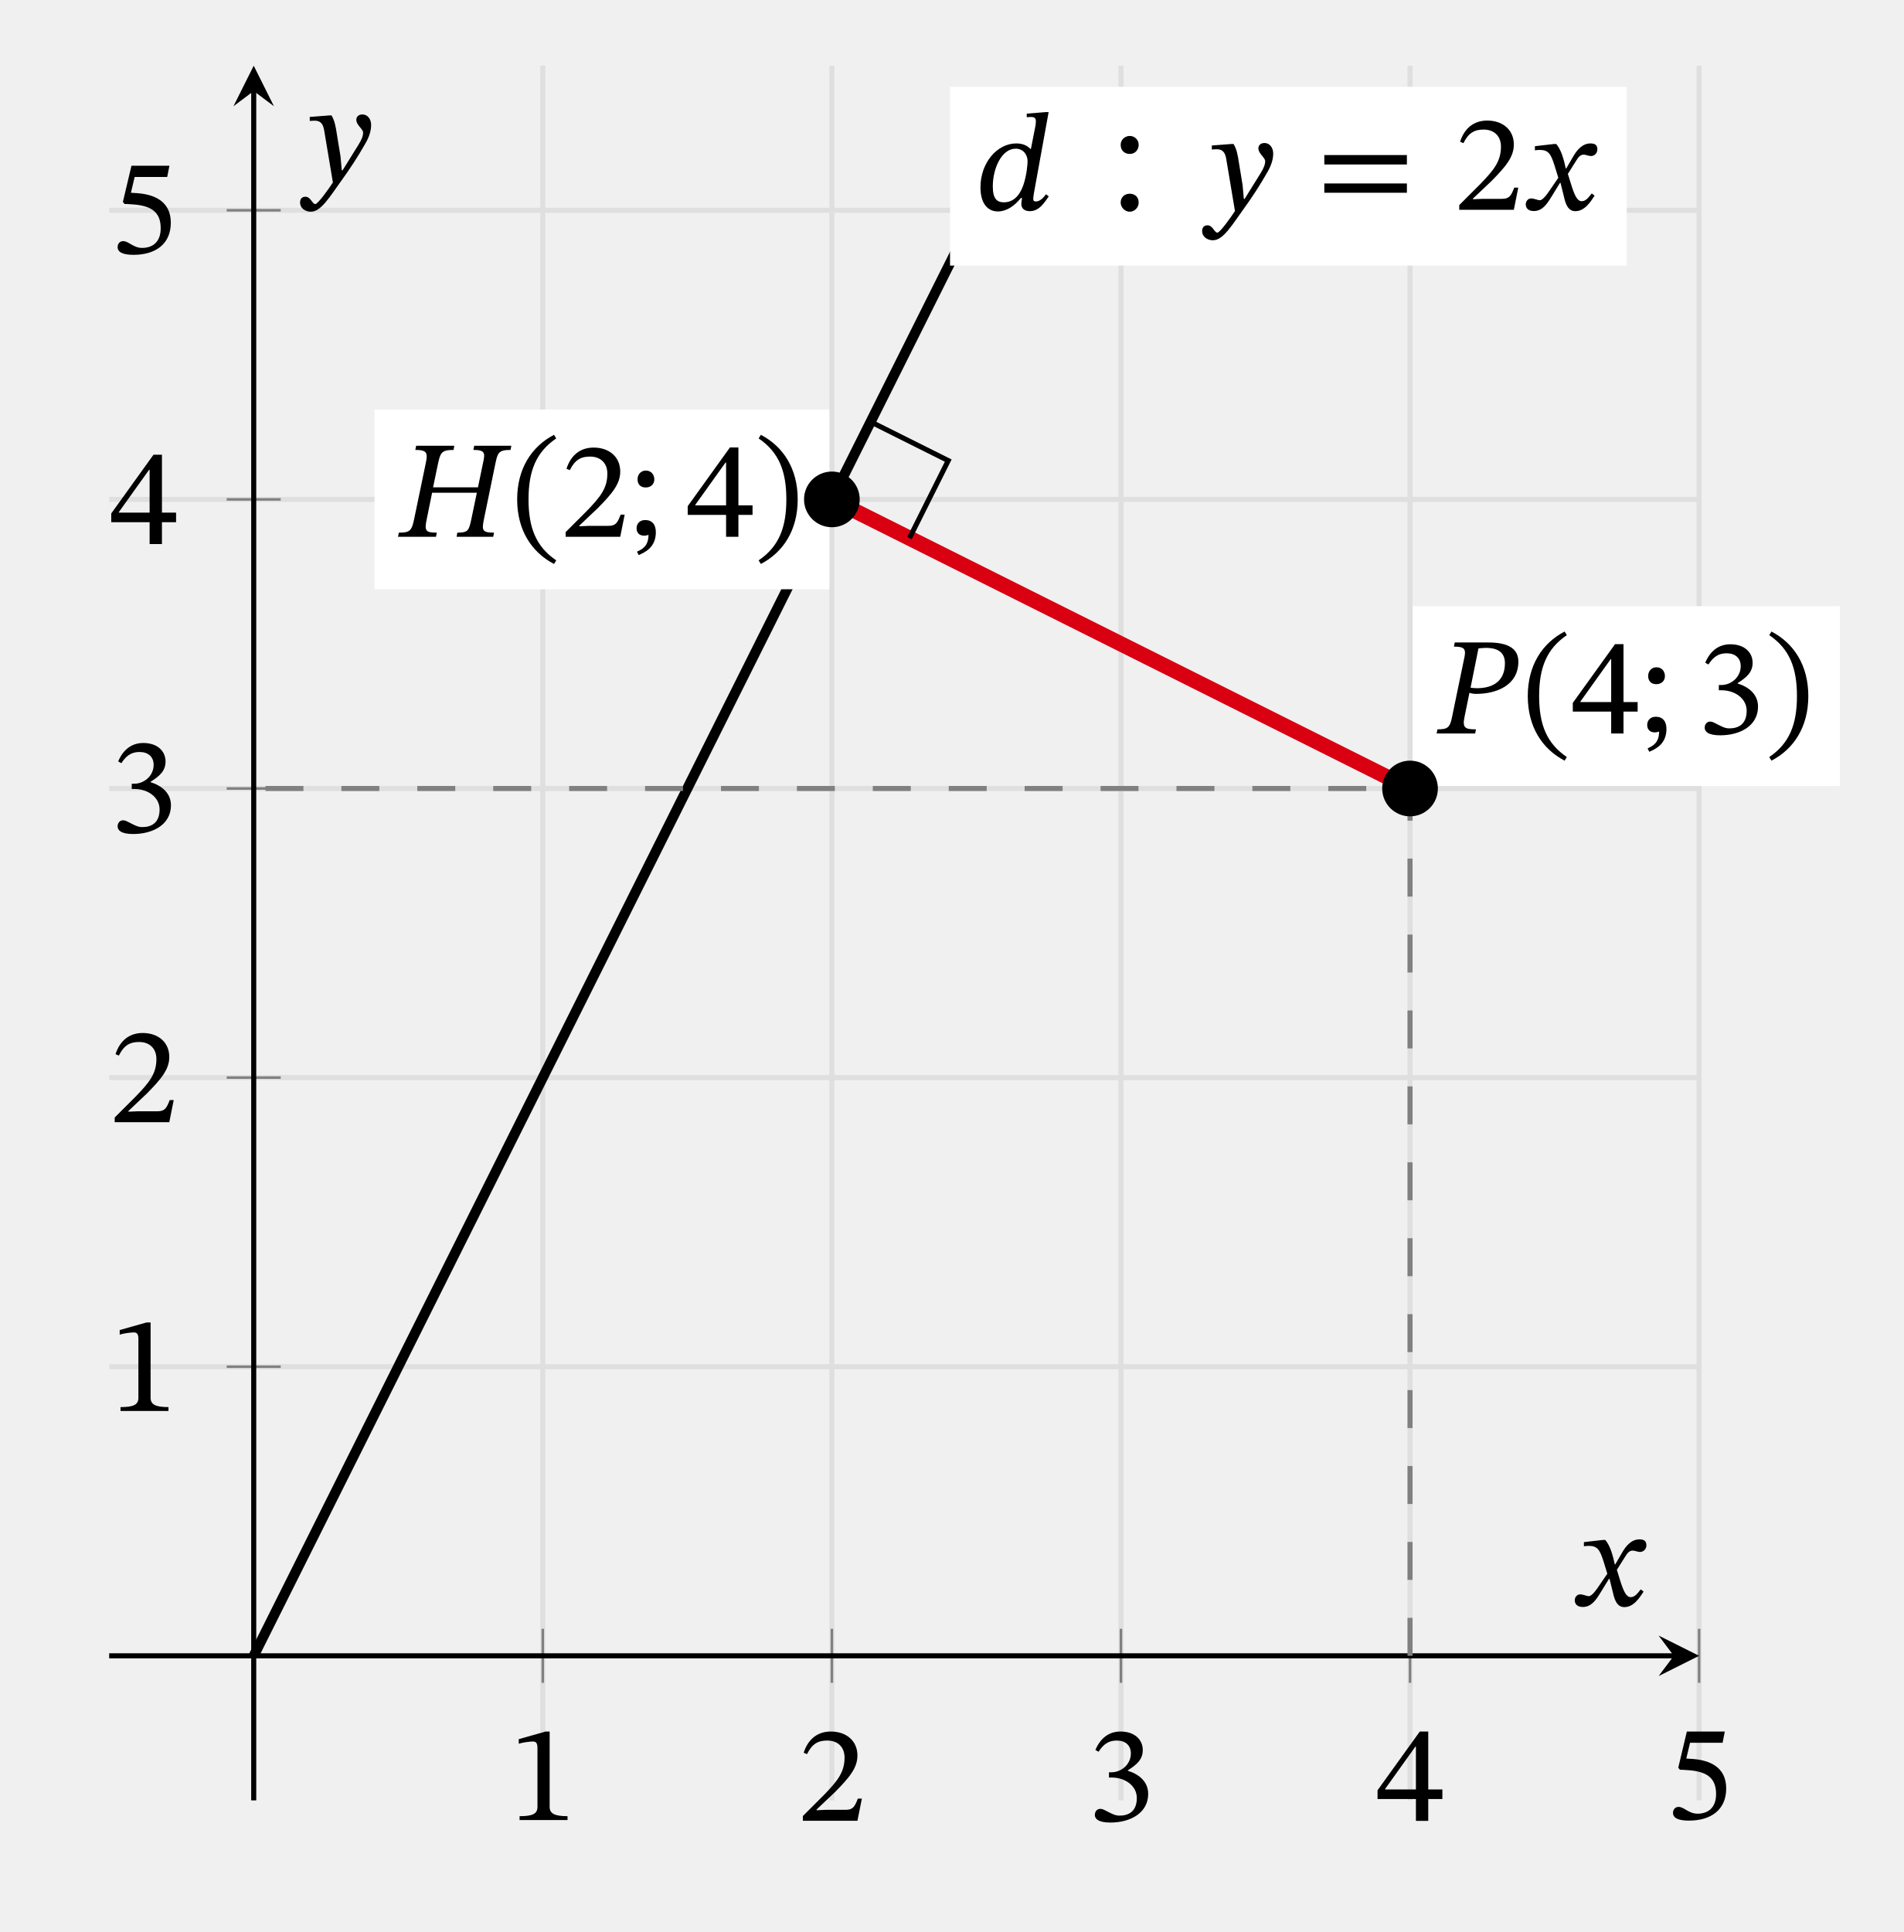
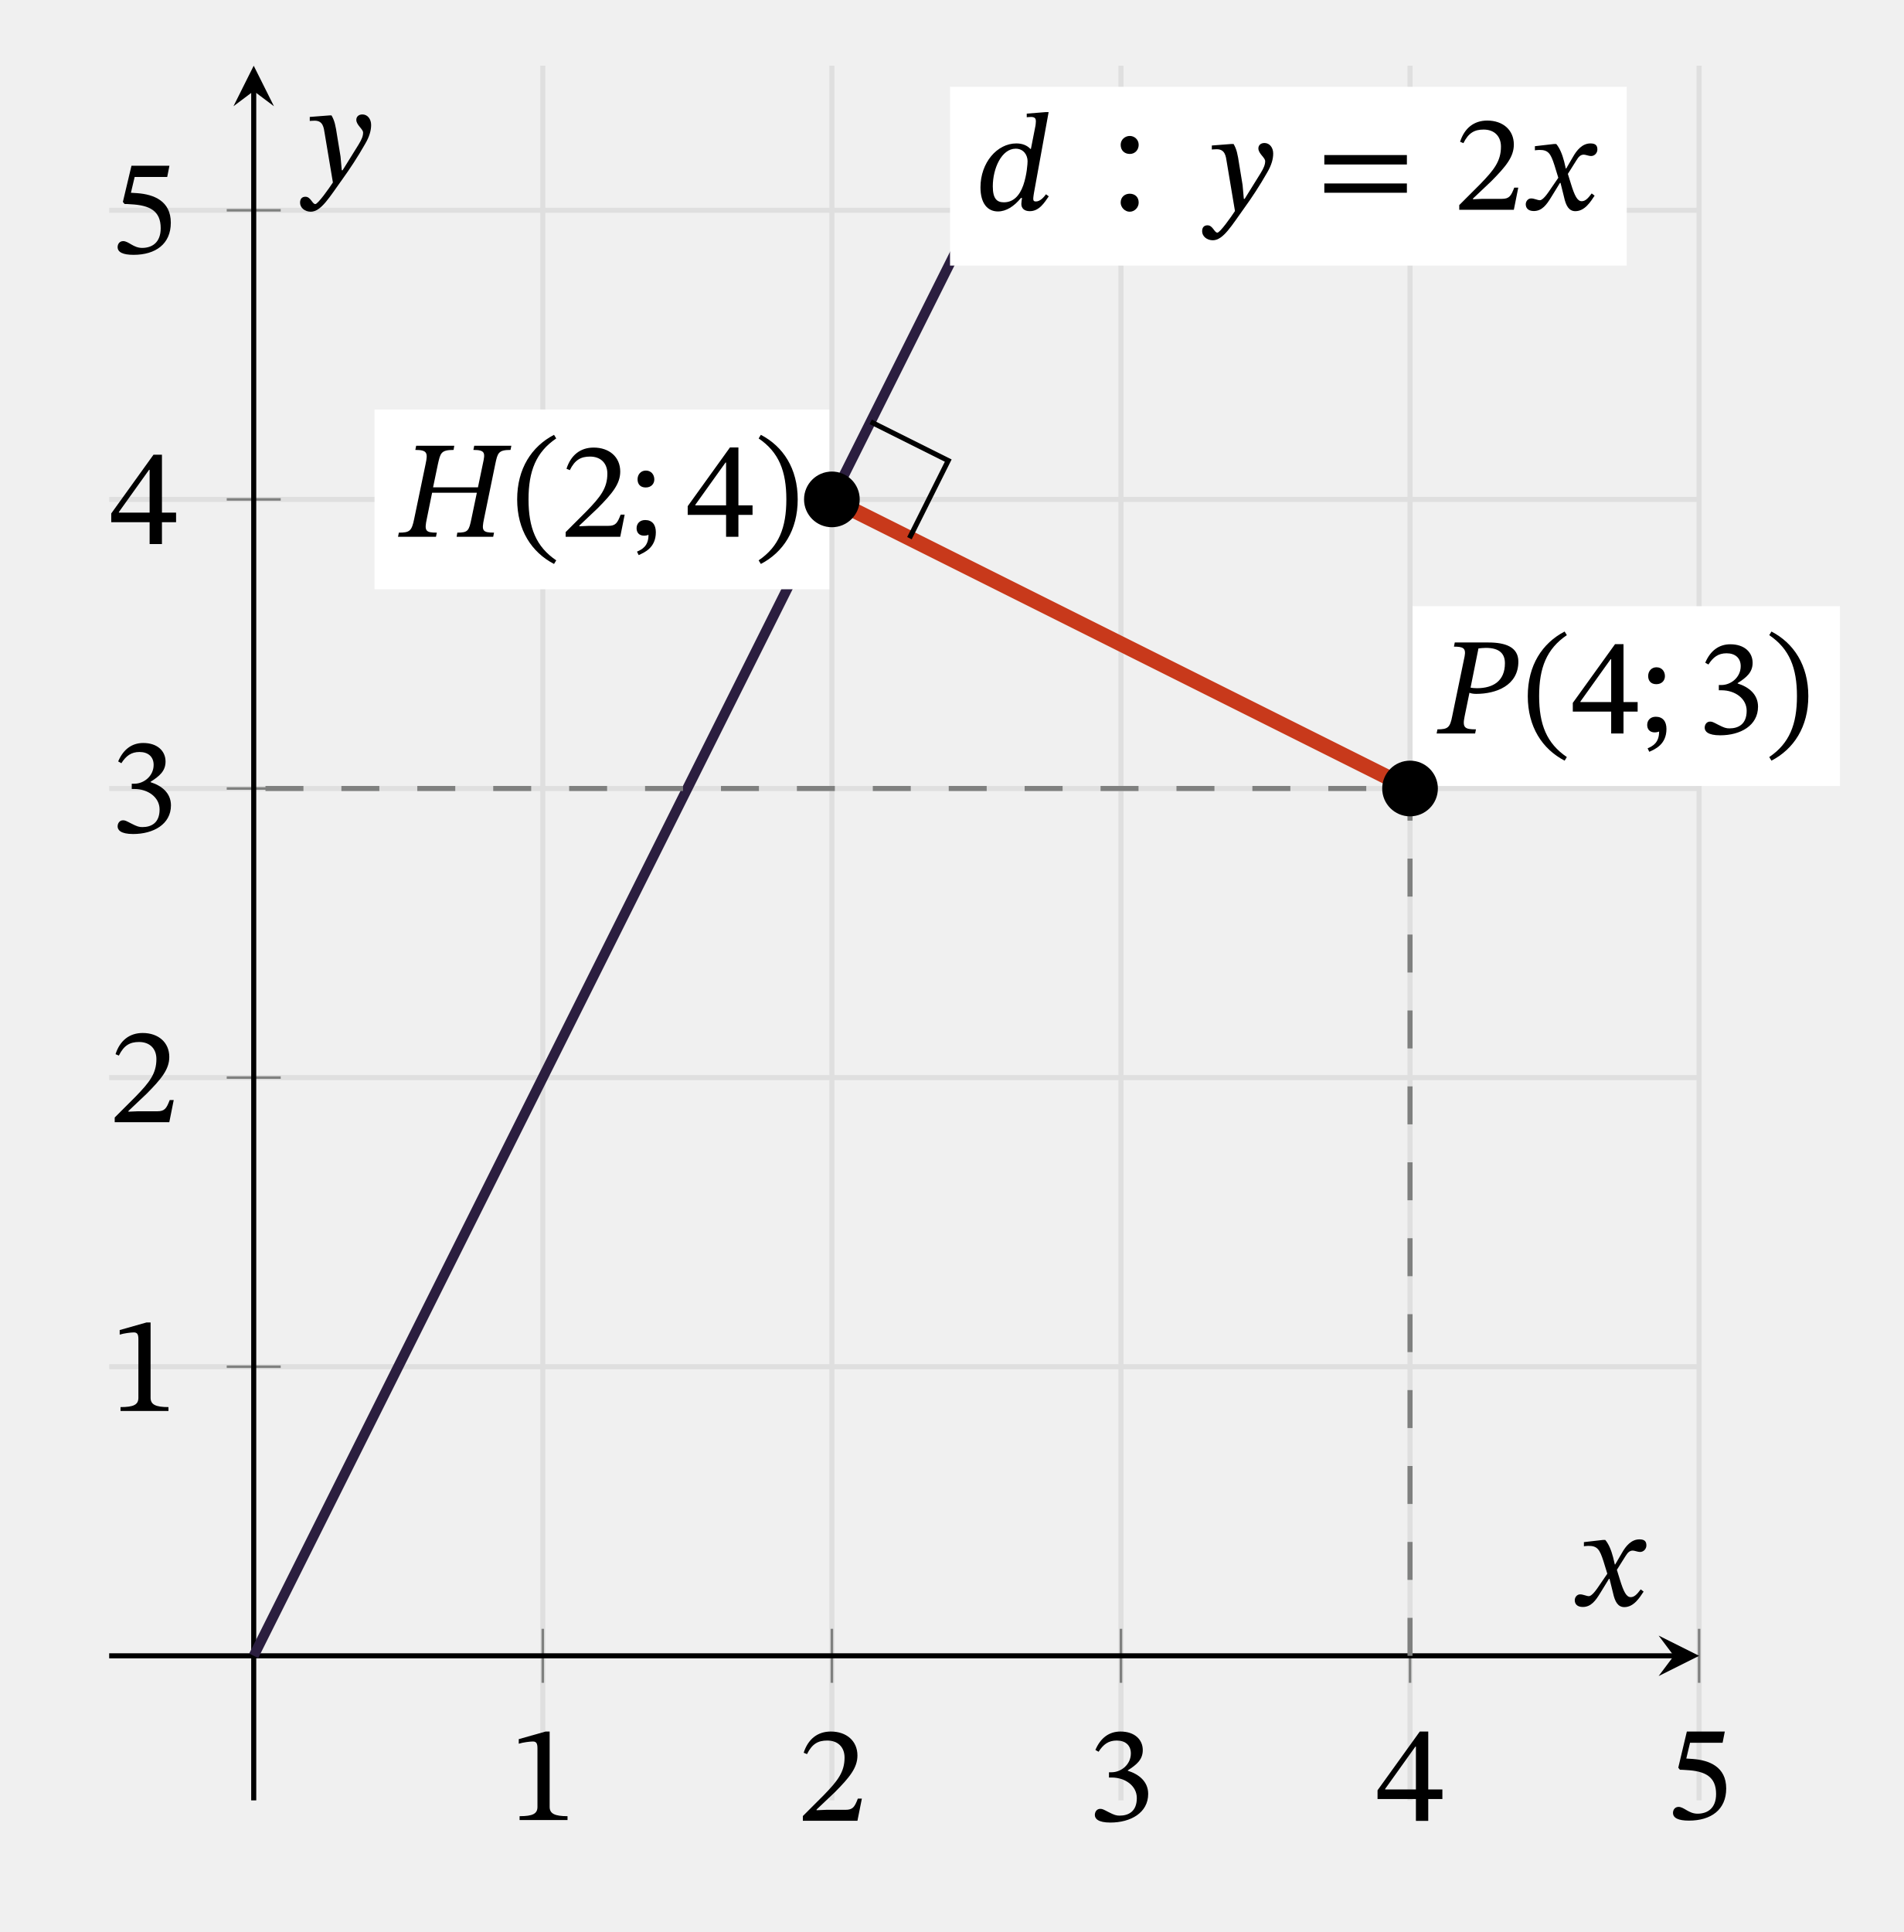
<svg xmlns="http://www.w3.org/2000/svg" xmlns:xlink="http://www.w3.org/1999/xlink" version="1.1" width="149.87" height="152.12" viewBox="0 0 149.87 152.12">
  <defs>
    <path id="font_1_1138" d="M.426 0V.028C.334 .028 .297 .046 .297 .095V.639H.268L.074 .584V.551C.105 .561 .156 .567 .176 .567 .201 .567 .209 .553 .209 .518V.095C.209 .045 .174 .028 .08 .028V0H.426Z" />
    <path id="font_1_1139" d="M.464 .16H.435C.412 .1 .399 .079 .346 .079H.207L.137 .076V.081L.269 .206C.375 .313 .432 .382 .432 .471 .432 .576 .353 .644 .24 .644 .143 .644 .075 .588 .044 .491L.068 .481C.105 .556 .149 .579 .214 .579 .291 .579 .339 .531 .339 .456 .339 .351 .289 .288 .19 .186L.038 .034V0H.432L.464 .16Z" />
    <path id="font_1_1140" d="M.086 .498C.12 .551 .157 .579 .217 .579 .279 .579 .319 .545 .319 .486 .319 .405 .248 .35 .18 .35H.161V.312H.181C.277 .312 .362 .253 .362 .164 .362 .066 .301 .037 .238 .037 .214 .037 .2 .041 .157 .063 .122 .081 .114 .086 .098 .086 .072 .086 .059 .063 .059 .042 .059 .016 .081-.013 .171-.013 .317-.013 .444 .057 .444 .194 .444 .283 .377 .336 .297 .361V.364C.36 .404 .405 .441 .405 .51 .405 .586 .346 .644 .244 .644 .162 .644 .1 .598 .063 .511L.086 .498Z" />
    <path id="font_1_1141" d="M.481 .158V.227H.379V.645H.318L.013 .221V.158H.29V0H.379V.158H.481M.29 .227H.068V.231L.286 .536H.29V.227Z" />
    <path id="font_1_1142" d="M.417 .549 .433 .63H.159L.097 .369 .109 .354C.123 .354 .128 .354 .154 .352 .292 .345 .37 .304 .37 .179 .37 .075 .307 .037 .236 .037 .172 .037 .139 .086 .099 .086 .074 .086 .059 .066 .059 .043 .059 .006 .097-.013 .174-.013 .333-.013 .443 .065 .443 .219 .443 .376 .32 .423 .202 .432L.155 .435 .182 .549H.417Z" />
    <path id="font_1_3315" d="M.122 .657 .116 .627C.183 .627 .204 .616 .193 .557L.104 .127C.088 .043 .073 .03-.003 .03L-.009 0H.269L.275 .03C.194 .03 .176 .041 .193 .123L.228 .294C.239 .289 .257 .286 .277 .286 .42 .286 .581 .346 .581 .519 .581 .624 .488 .657 .365 .657H.122M.293 .614C.315 .616 .326 .618 .347 .618 .448 .618 .484 .573 .484 .507 .484 .379 .399 .327 .282 .327 .261 .327 .247 .329 .236 .331L.293 .614Z" />
    <path id="font_1_1064" d="M.045 .27C.045 .047 .15-.112 .311-.196L.327-.17C.181-.071 .127 .066 .127 .27 .127 .474 .181 .611 .327 .71L.311 .736C.15 .652 .045 .493 .045 .27Z" />
    <path id="font_1_1049" d="M.07-.132C.11-.114 .194-.08 .194 .033 .194 .088 .167 .121 .117 .121 .077 .121 .055 .094 .055 .062 .055 .033 .071 .008 .11 .008 .121 .008 .13 .01 .141 .014 .141-.067 .095-.091 .058-.107L.07-.132M.183 .414C.183 .448 .161 .478 .122 .478 .085 .478 .062 .449 .062 .415 .062 .381 .081 .356 .121 .356 .161 .356 .183 .383 .183 .414Z" />
    <path id="font_1_1065" d="M.312 .27C.312 .493 .207 .652 .046 .736L.03 .71C.176 .611 .23 .474 .23 .27 .23 .066 .176-.071 .03-.17L.046-.196C.207-.112 .312 .047 .312 .27Z" />
    <path id="font_1_3307" d="M.275 .525C.293 .603 .296 .627 .388 .627L.393 .657H.118L.112 .627C.199 .627 .203 .605 .186 .525L.104 .131C.086 .042 .072 .03-.007 .03L-.013 0H.261L.267 .03C.185 .03 .176 .043 .195 .131L.233 .318H.556L.517 .131C.499 .044 .493 .03 .415 .03L.41 0H.674L.68 .03C.595 .03 .59 .045 .608 .131L.689 .525C.706 .604 .71 .627 .799 .627L.805 .657H.537L.531 .627C.62 .627 .616 .603 .599 .525L.564 .357H.24L.275 .525Z" />
    <path id="font_1_3329" d="M.529 .705H.507L.371 .694V.668C.371 .668 .39 .67 .402 .67 .432 .67 .437 .656 .437 .639 .437 .625 .434 .607 .434 .607L.401 .439H.398C.374 .464 .341 .479 .296 .479 .157 .479 .037 .34 .037 .162 .037 .045 .089-.012 .163-.012 .222-.012 .279 .024 .329 .085H.337C.335 .073 .332 .054 .332 .042 .332 .011 .353-.01 .393-.01 .462-.01 .499 .053 .53 .097L.51 .112C.496 .093 .469 .06 .437 .06 .424 .06 .418 .065 .418 .079 .418 .092 .423 .121 .423 .121L.529 .705M.346 .177C.319 .101 .274 .054 .206 .054 .157 .054 .126 .078 .126 .169 .126 .299 .19 .441 .291 .441 .349 .441 .377 .394 .377 .351 .377 .333 .372 .252 .346 .177Z" />
    <path id="font_1_1754" d="M.326 .469C.326 .507 .295 .533 .262 .533 .229 .533 .196 .508 .196 .469 .196 .429 .223 .403 .262 .403 .301 .403 .326 .434 .326 .469M.326 .052C.326 .094 .297 .116 .261 .116 .227 .116 .196 .093 .196 .052 .196 .017 .227-.014 .261-.014 .297-.014 .326 .017 .326 .052Z" />
    <path id="font_1_3355" d="M.251 .325C.239 .405 .232 .437 .21 .475H.195L.053 .464V.435C.053 .435 .074 .437 .088 .437 .149 .437 .154 .388 .161 .343L.22-.009C.192-.052 .112-.165 .093-.165 .071-.165 .06-.112 .022-.112-.001-.112-.017-.125-.017-.155-.017-.192 .018-.22 .06-.22 .136-.22 .197-.112 .289 .015 .341 .087 .398 .173 .452 .268 .484 .322 .496 .367 .496 .406 .496 .449 .47 .482 .433 .482 .404 .482 .389 .464 .389 .443 .389 .405 .438 .377 .438 .351 .438 .327 .429 .303 .405 .264L.29 .079H.284L.275 .179 .251 .325Z" />
    <path id="font_1_1202" d="M.658 .327V.395H.062V.327H.658M.658 .123V.19H.062V.123H.658Z" />
    <path id="font_1_3354" d="M.315 .298H.312L.3 .349C.286 .403 .267 .447 .243 .475H.228L.089 .459V.429C.089 .429 .104 .432 .12 .432 .186 .433 .203 .406 .23 .322L.258 .231 .186 .126C.147 .07 .129 .069 .125 .069 .108 .069 .084 .082 .062 .082 .038 .082 .023 .06 .023 .04 .023 .015 .038-.009 .081-.009 .141-.009 .174 .038 .206 .09L.27 .194H.274L.299 .093C.313 .028 .335-.01 .381-.01 .449-.01 .491 .058 .52 .102L.499 .118C.472 .082 .453 .062 .427 .062 .396 .062 .376 .099 .348 .191L.327 .259 .388 .356C.405 .384 .419 .398 .442 .398 .455 .398 .478 .388 .494 .388 .521 .388 .54 .411 .54 .435 .54 .463 .528 .479 .49 .479 .431 .479 .391 .43 .364 .382L.315 .298Z" />
  </defs>
  <path transform="matrix(1,0,0,-1,8.597004,141.756)" stroke-width=".399" stroke-linecap="butt" stroke-miterlimit="10" stroke-linejoin="miter" fill="none" stroke="#dfdfdf" d="M34.145 0V136.581M56.909 0V136.581M79.672 0V136.581M102.435 0V136.581M125.199 0V136.581" />
  <path transform="matrix(1,0,0,-1,8.597004,141.756)" stroke-width=".399" stroke-linecap="butt" stroke-miterlimit="10" stroke-linejoin="miter" fill="none" stroke="#dfdfdf" d="M0 34.145H125.199M0 56.909H125.199M0 79.672H125.199M0 102.435H125.199M0 125.199H125.199" />
  <path transform="matrix(1,0,0,-1,8.597004,141.756)" stroke-width=".199" stroke-linecap="butt" stroke-miterlimit="10" stroke-linejoin="miter" fill="none" stroke="#7f807f" d="M34.145 9.256V13.508M56.909 9.256V13.508M79.672 9.256V13.508M102.435 9.256V13.508M125.199 9.256V13.508" />
  <path transform="matrix(1,0,0,-1,8.597004,141.756)" stroke-width=".199" stroke-linecap="butt" stroke-miterlimit="10" stroke-linejoin="miter" fill="none" stroke="#7f807f" d="M9.256 34.145H13.508M9.256 56.909H13.508M9.256 79.672H13.508M9.256 102.435H13.508M9.256 125.199H13.508" />
  <path transform="matrix(1,0,0,-1,8.597004,141.756)" stroke-width=".399" stroke-linecap="butt" stroke-miterlimit="10" stroke-linejoin="miter" fill="none" stroke="#000000" d="M0 11.382H123.206" />
  <path transform="matrix(1,0,0,-1,131.8034,130.3743)" d="M1.993 0-1.196 1.594 0 0-1.196-1.594" />
  <path transform="matrix(1,0,0,-1,8.597004,141.756)" stroke-width=".399" stroke-linecap="butt" stroke-miterlimit="10" stroke-linejoin="miter" fill="none" stroke="#000000" d="M11.382 0V134.588" />
  <path transform="matrix(0,-1,-1,-0,19.97871,7.167893)" d="M1.993 0-1.196 1.594 0 0-1.196-1.594" />
  <use data-text="1" xlink:href="#font_1_1138" transform="matrix(10.9091,0,0,-10.9091,40.04201,143.306)" />
  <use data-text="2" xlink:href="#font_1_1139" transform="matrix(10.9091,0,0,-10.9091,62.806,143.361)" />
  <use data-text="3" xlink:href="#font_1_1140" transform="matrix(10.9091,0,0,-10.9091,85.569,143.361)" />
  <use data-text="4" xlink:href="#font_1_1141" transform="matrix(10.9091,0,0,-10.9091,108.332,143.372)" />
  <use data-text="5" xlink:href="#font_1_1142" transform="matrix(10.9091,0,0,-10.9091,131.096,143.208)" />
  <use data-text="1" xlink:href="#font_1_1138" transform="matrix(10.9091,0,0,-10.9091,8.618008,111.096)" />
  <use data-text="2" xlink:href="#font_1_1139" transform="matrix(10.9091,0,0,-10.9091,8.618008,88.36002)" />
  <use data-text="3" xlink:href="#font_1_1140" transform="matrix(10.9091,0,0,-10.9091,8.618008,65.52601)" />
  <use data-text="4" xlink:href="#font_1_1141" transform="matrix(10.9091,0,0,-10.9091,8.618008,42.83901)" />
  <use data-text="5" xlink:href="#font_1_1142" transform="matrix(10.9091,0,0,-10.9091,8.618008,19.92301)" />
-   <path transform="matrix(1,0,0,-1,8.597004,141.756)" stroke-width=".797" stroke-linecap="butt" stroke-miterlimit="10" stroke-linejoin="miter" fill="none" stroke="#000000" d="M11.382 11.382 13.895 16.409 16.409 21.436 18.922 26.462 21.436 31.489 23.949 36.516 26.462 41.543 28.976 46.57 31.489 51.597 34.003 56.624 36.516 61.651 39.03 66.678 41.543 71.704 44.057 76.731 46.57 81.758 49.083 86.785 51.597 91.812 54.11 96.839 56.624 101.866 59.137 106.893 61.651 111.92 64.164 116.946 66.678 121.973 69.191 127 71.704 132.027" />
-   <path transform="matrix(1,0,0,-1,8.597004,141.756)" stroke-width="1.196" stroke-linecap="butt" stroke-miterlimit="10" stroke-linejoin="miter" fill="none" stroke="#d90012" d="M102.435 79.672 56.909 102.435" />
+   <path transform="matrix(1,0,0,-1,8.597004,141.756)" stroke-width=".797" stroke-linecap="butt" stroke-miterlimit="10" stroke-linejoin="miter" fill="none" stroke="#2b1e3f" d="M11.382 11.382 13.895 16.409 16.409 21.436 18.922 26.462 21.436 31.489 23.949 36.516 26.462 41.543 28.976 46.57 31.489 51.597 34.003 56.624 36.516 61.651 39.03 66.678 41.543 71.704 44.057 76.731 46.57 81.758 49.083 86.785 51.597 91.812 54.11 96.839 56.624 101.866 59.137 106.893 61.651 111.92 64.164 116.946 66.678 121.973 69.191 127 71.704 132.027" />
+   <path transform="matrix(1,0,0,-1,8.597004,141.756)" stroke-width="1.196" stroke-linecap="butt" stroke-miterlimit="10" stroke-linejoin="miter" fill="none" stroke="#c8391b" d="M102.435 79.672 56.909 102.435" />
  <path transform="matrix(1,0,0,-1,8.597004,141.756)" stroke-width=".399" stroke-linecap="butt" stroke-dasharray="2.989,2.989" stroke-miterlimit="10" stroke-linejoin="miter" fill="none" stroke="#7f807f" d="M102.435 11.382V79.672H11.382" />
  <path transform="matrix(1,0,0,-1,8.597004,141.756)" stroke-width=".399" stroke-linecap="butt" stroke-miterlimit="10" stroke-linejoin="miter" fill="none" stroke="#000000" d="M59.963 108.543 66.071 105.49 63.016 99.381" />
  <path transform="matrix(1,0,0,-1,8.597004,141.756)" d="M102.635 79.871H136.289V94.024H102.635Z" fill="#ffffff" />
  <use data-text="𝑃" xlink:href="#font_1_3315" transform="matrix(10.9091,0,0,-10.9091,113.224,57.75401)" />
  <use data-text="(" xlink:href="#font_1_1064" transform="matrix(10.9091,0,0,-10.9091,119.8131,57.75401)" />
  <use data-text="4" xlink:href="#font_1_1141" transform="matrix(10.9091,0,0,-10.9091,123.7076,57.75401)" />
  <use data-text=";" xlink:href="#font_1_1049" transform="matrix(10.9091,0,0,-10.9091,129.1077,57.75401)" />
  <use data-text="3" xlink:href="#font_1_1140" transform="matrix(10.9091,0,0,-10.9091,133.5913,57.75401)" />
  <use data-text=")" xlink:href="#font_1_1065" transform="matrix(10.9091,0,0,-10.9091,138.9913,57.75401)" />
  <path transform="matrix(1,0,0,-1,8.597004,141.756)" d="M20.895 95.359H56.709V109.512H20.895Z" fill="#ffffff" />
  <use data-text="𝐻" xlink:href="#font_1_3307" transform="matrix(10.9091,0,0,-10.9091,31.484,42.26602)" />
  <use data-text="(" xlink:href="#font_1_1064" transform="matrix(10.9091,0,0,-10.9091,40.23311,42.26602)" />
  <use data-text="2" xlink:href="#font_1_1139" transform="matrix(10.9091,0,0,-10.9091,44.12766,42.26602)" />
  <use data-text=";" xlink:href="#font_1_1049" transform="matrix(10.9091,0,0,-10.9091,49.52766,42.26602)" />
  <use data-text="4" xlink:href="#font_1_1141" transform="matrix(10.9091,0,0,-10.9091,54.0113,42.26602)" />
  <use data-text=")" xlink:href="#font_1_1065" transform="matrix(10.9091,0,0,-10.9091,59.41131,42.26602)" />
  <path transform="matrix(1,0,0,-1,8.597004,141.756)" d="M66.213 120.845H119.499V134.922H66.213Z" fill="#ffffff" />
  <use data-text="𝑑" xlink:href="#font_1_3329" transform="matrix(10.9091,0,0,-10.9091,76.80301,16.51801)" />
  <use data-text="∶" xlink:href="#font_1_1754" transform="matrix(10.9091,0,0,-10.9091,86.10847,16.51801)" />
  <use data-text="𝑦" xlink:href="#font_1_3355" transform="matrix(10.9091,0,0,-10.9091,94.84666,16.51801)" />
  <use data-text="=" xlink:href="#font_1_1202" transform="matrix(10.9091,0,0,-10.9091,103.6067,16.51801)" />
  <use data-text="2" xlink:href="#font_1_1139" transform="matrix(10.9091,0,0,-10.9091,114.4939,16.51801)" />
  <use data-text="𝑥" xlink:href="#font_1_3354" transform="matrix(10.9091,0,0,-10.9091,119.894,16.51801)" />
  <path transform="matrix(1,0,0,-1,8.597004,141.756)" d="M104.428 79.672C104.428 80.772 103.536 81.665 102.435 81.665 101.335 81.665 100.443 80.772 100.443 79.672 100.443 78.572 101.335 77.679 102.435 77.679 103.536 77.679 104.428 78.572 104.428 79.672ZM102.435 79.672" />
  <path transform="matrix(1,0,0,-1,8.597004,141.756)" stroke-width=".399" stroke-linecap="butt" stroke-miterlimit="10" stroke-linejoin="miter" fill="none" stroke="#000000" d="M104.428 79.672C104.428 80.772 103.536 81.665 102.435 81.665 101.335 81.665 100.443 80.772 100.443 79.672 100.443 78.572 101.335 77.679 102.435 77.679 103.536 77.679 104.428 78.572 104.428 79.672ZM102.435 79.672" />
  <path transform="matrix(1,0,0,-1,8.597004,141.756)" d="M58.901 102.435C58.901 103.536 58.009 104.428 56.909 104.428 55.808 104.428 54.916 103.536 54.916 102.435 54.916 101.335 55.808 100.443 56.909 100.443 58.009 100.443 58.901 101.335 58.901 102.435ZM56.909 102.435" />
  <path transform="matrix(1,0,0,-1,8.597004,141.756)" stroke-width=".399" stroke-linecap="butt" stroke-miterlimit="10" stroke-linejoin="miter" fill="none" stroke="#000000" d="M58.901 102.435C58.901 103.536 58.009 104.428 56.909 104.428 55.808 104.428 54.916 103.536 54.916 102.435 54.916 101.335 55.808 100.443 56.909 100.443 58.009 100.443 58.901 101.335 58.901 102.435ZM56.909 102.435" />
  <use data-text="𝑥" xlink:href="#font_1_3354" transform="matrix(10.9091,0,0,-10.9091,123.753,126.43)" />
  <use data-text="𝑦" xlink:href="#font_1_3355" transform="matrix(10.9091,0,0,-10.9091,23.81401,14.26901)" />
</svg>
